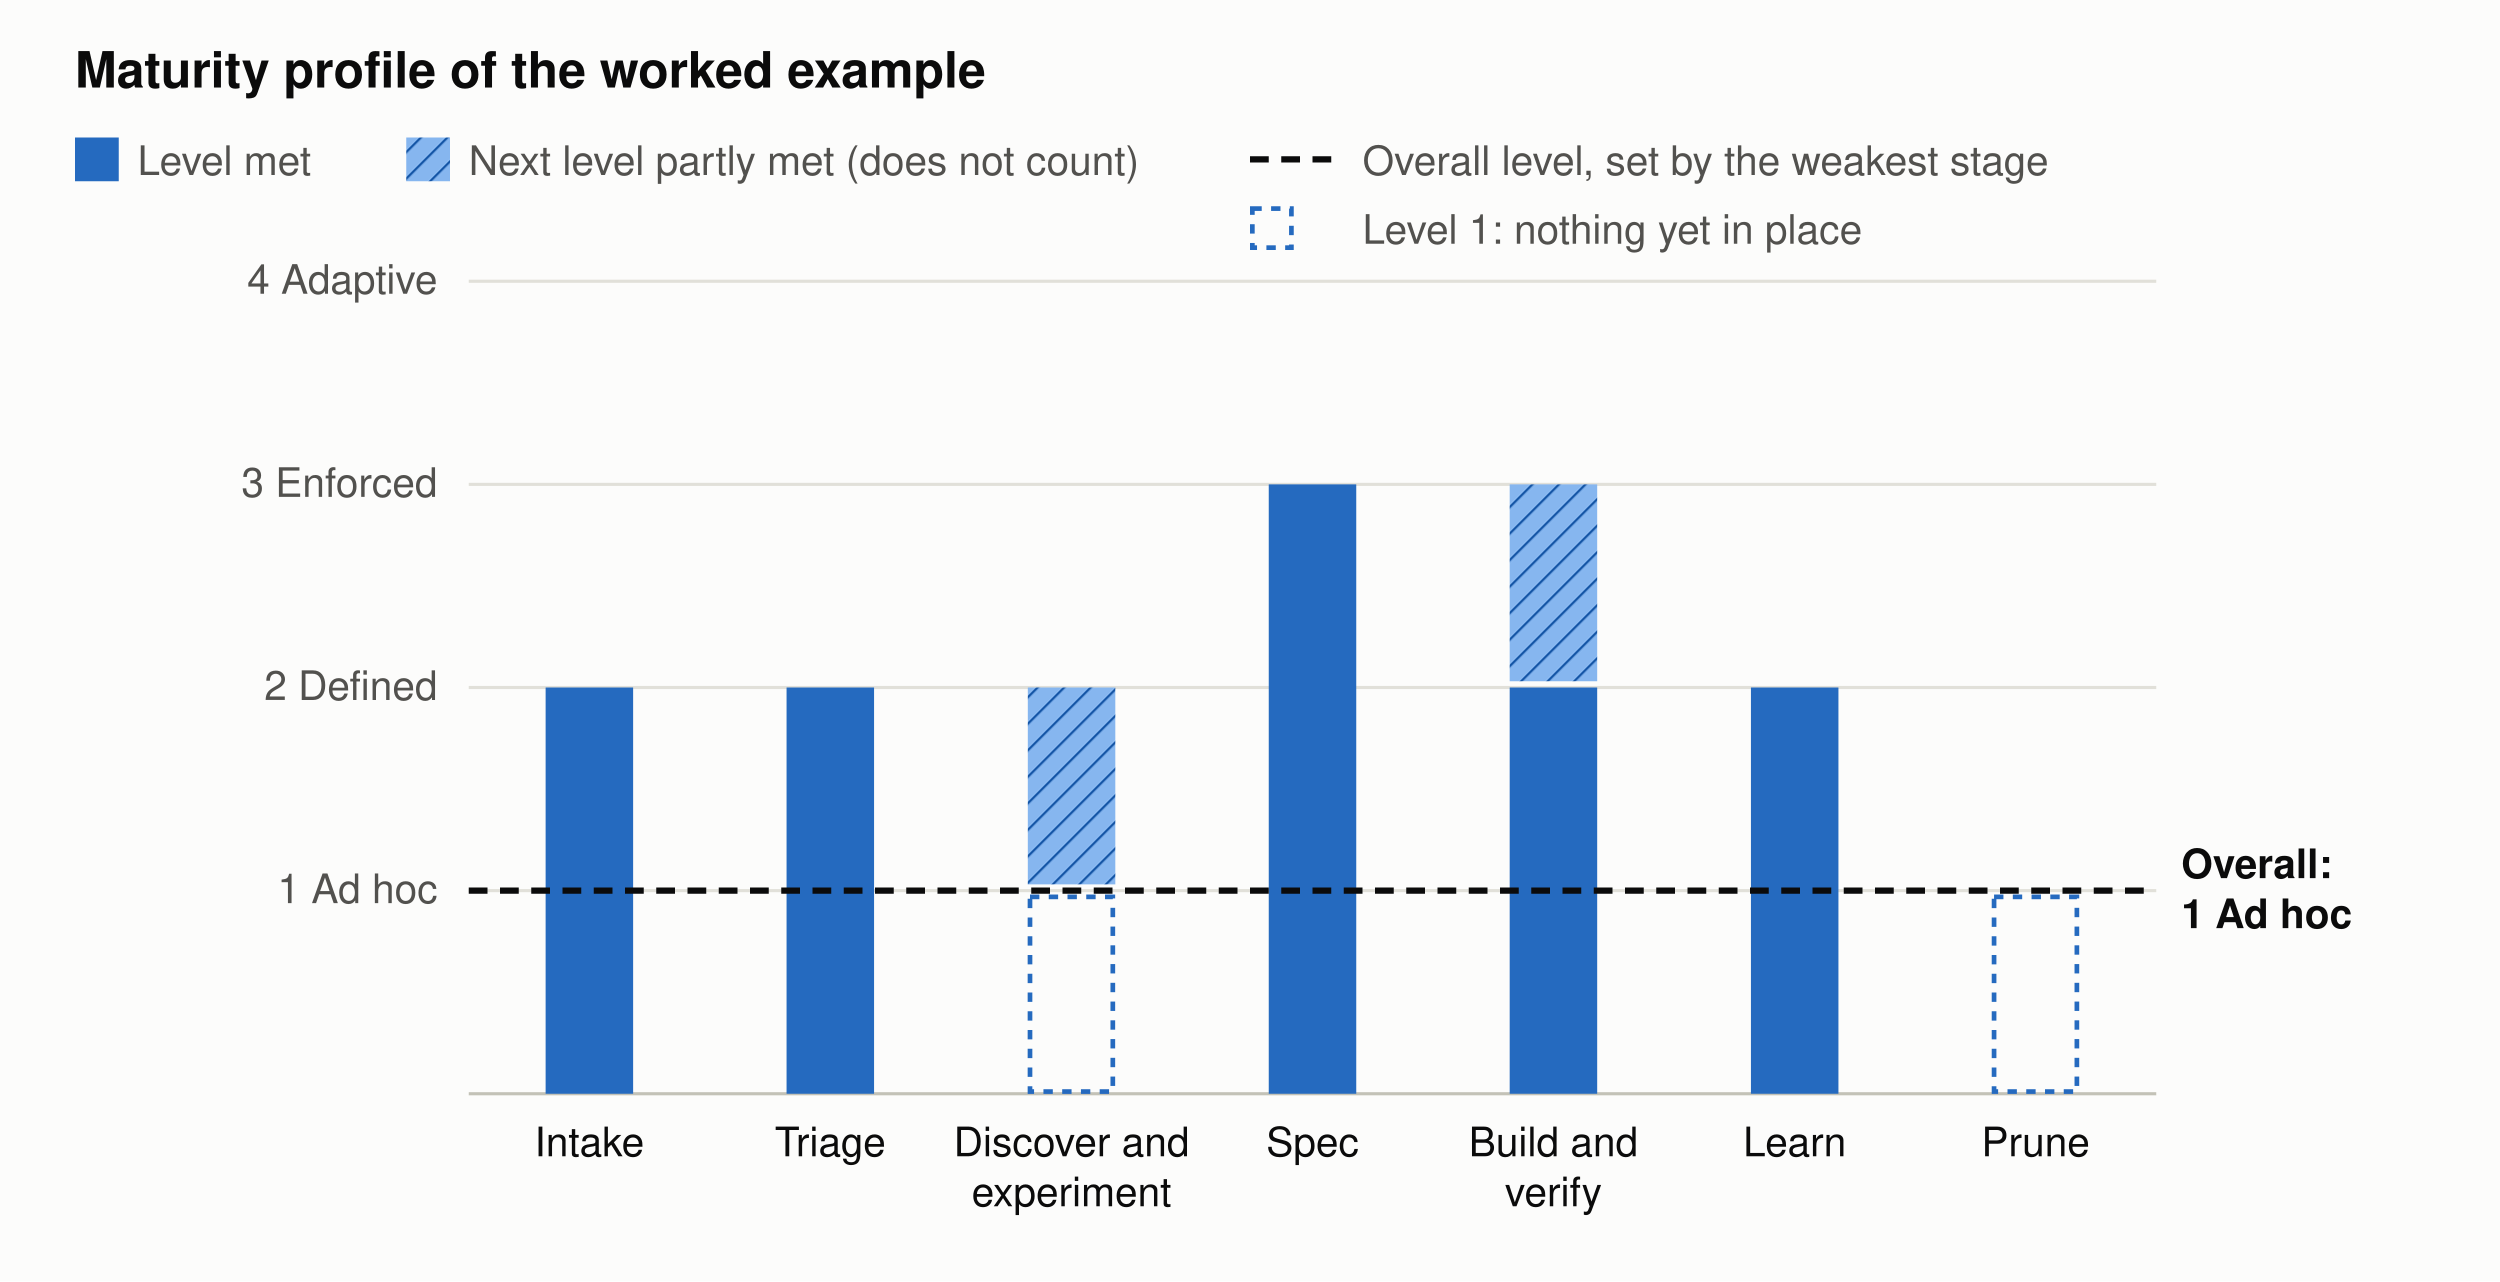
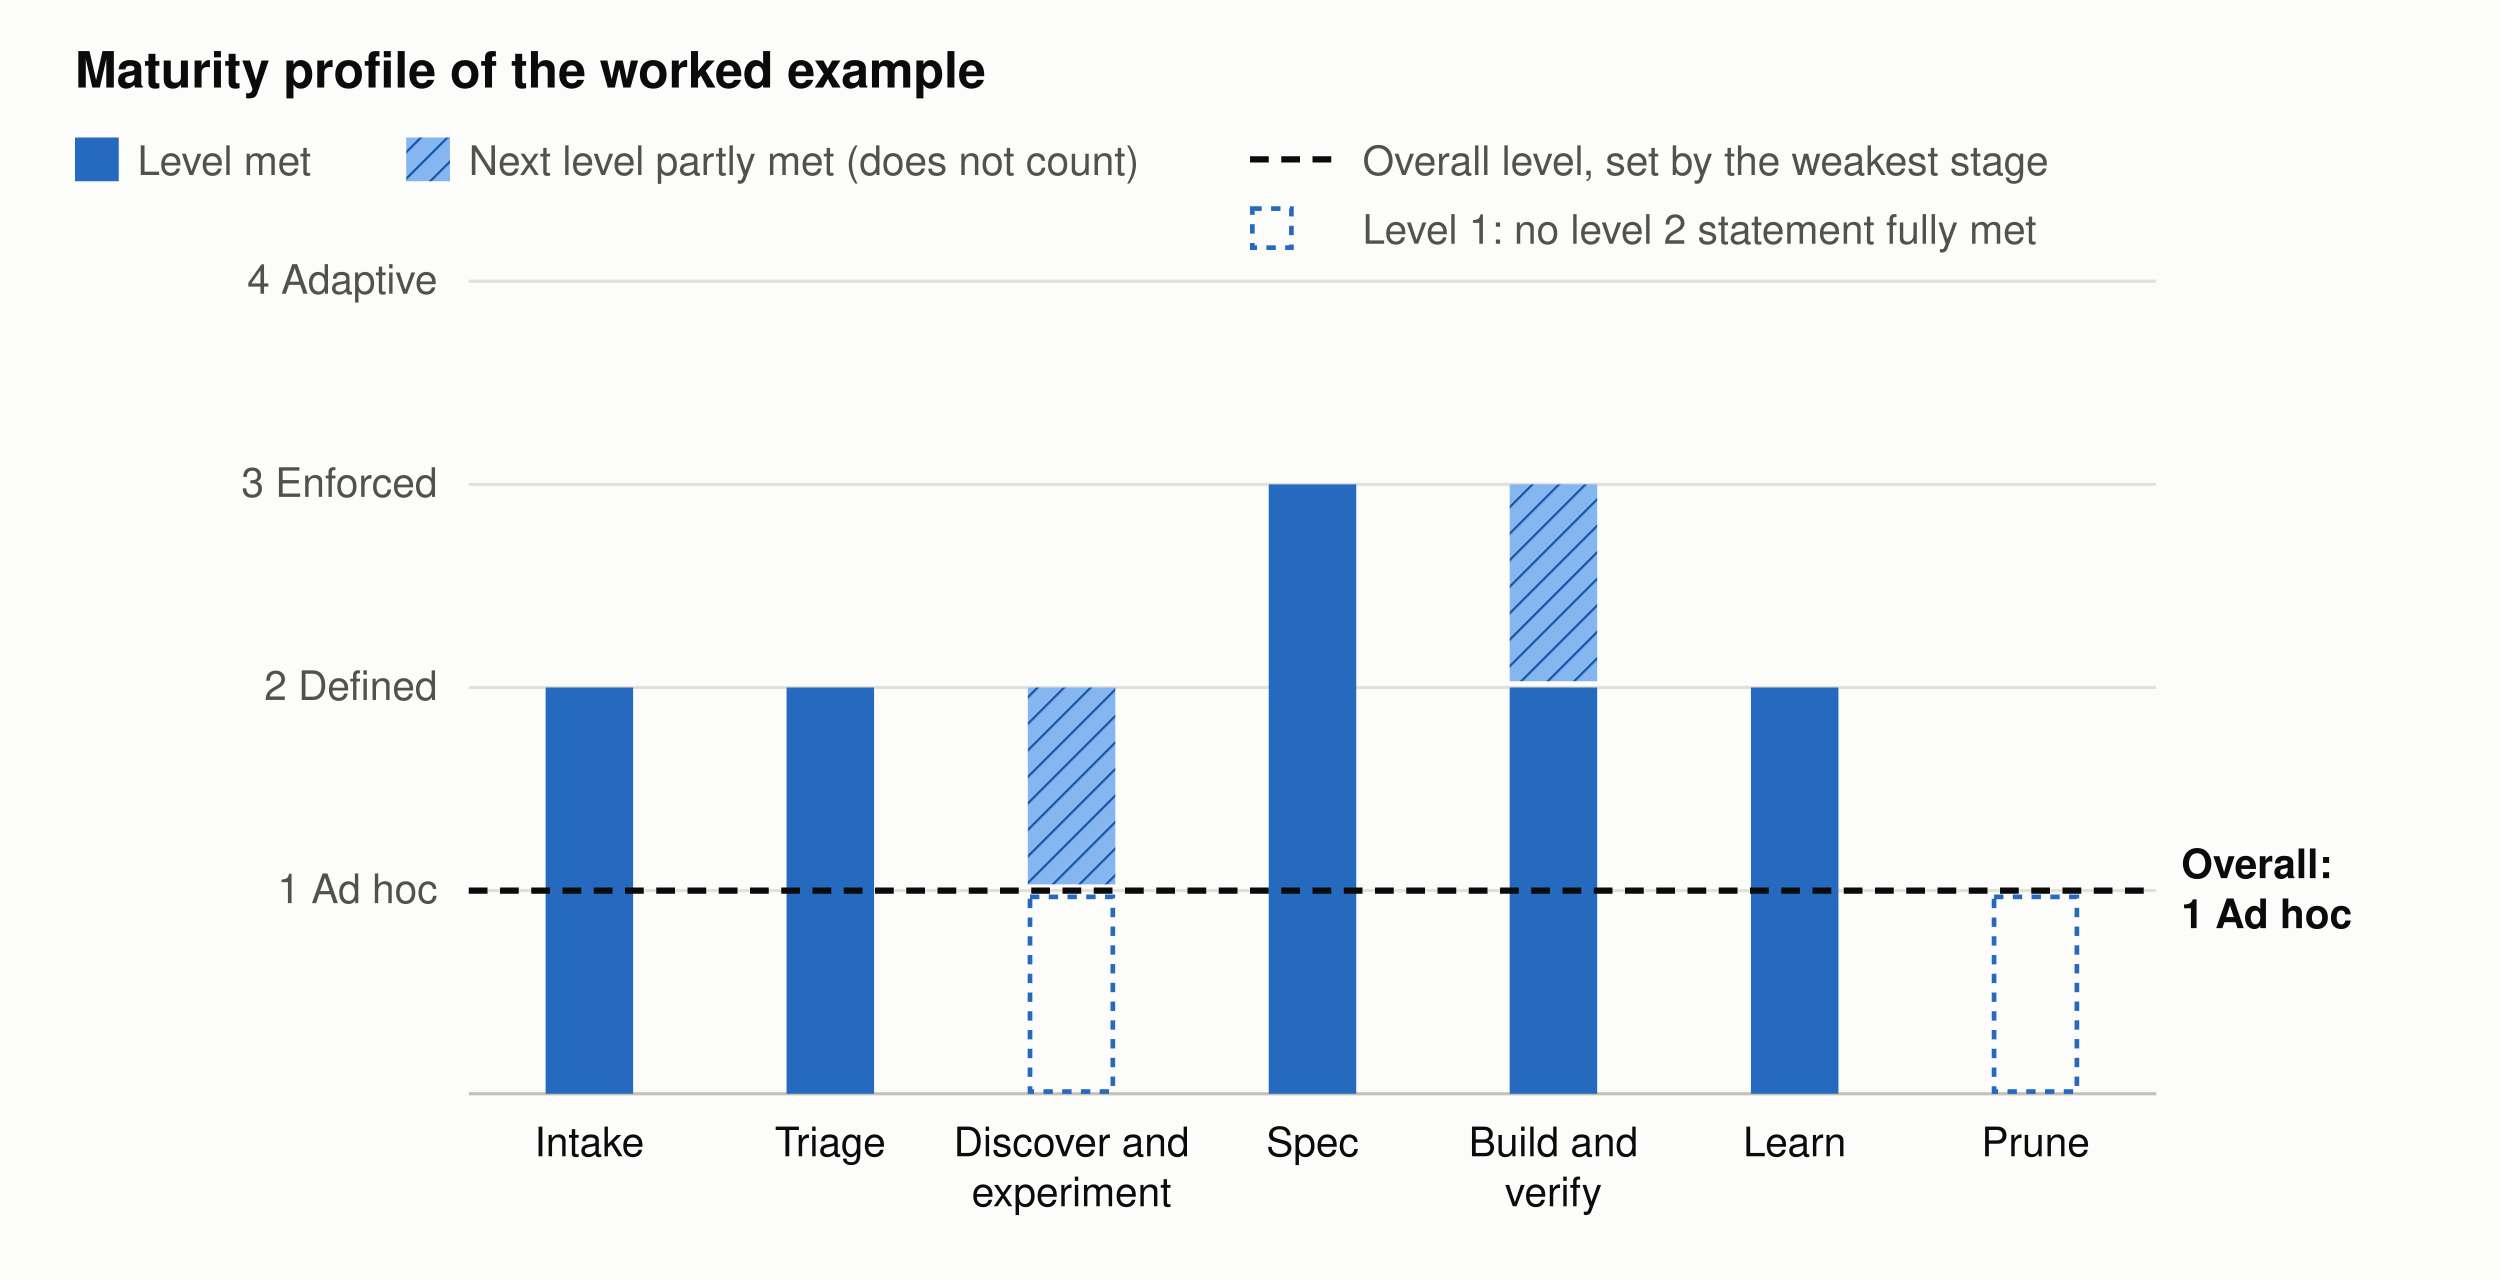
<svg xmlns="http://www.w3.org/2000/svg" viewBox="0 0 800 410" width="800" height="410" role="img" aria-labelledby="t d" font-family="system-ui, -apple-system, 'Segoe UI', Helvetica, Arial, sans-serif">
  <defs>
    <pattern id="partly" patternUnits="userSpaceOnUse" width="6" height="6" patternTransform="rotate(45)">
      <rect width="6" height="6" fill="#86b6ef" />
      <line x1="0" y1="0" x2="0" y2="6" stroke="#1c5cab" stroke-width="1.5" />
    </pattern>
  </defs>
  <rect width="800" height="410" fill="#fcfcfb" />
  <text x="24" y="28" font-size="16" font-weight="600" fill="#0b0b0b">Maturity profile of the worked example</text>
  <rect x="24" y="44" width="14" height="14" fill="#256abf" />
  <text x="44" y="56" font-size="13" fill="#52514e">Level met</text>
  <rect x="130" y="44" width="14" height="14" fill="url(#partly)" />
  <text x="150" y="56" font-size="13" fill="#52514e">Next level partly met (does not count)</text>
  <line x1="400" y1="51" x2="428" y2="51" stroke="#0b0b0b" stroke-width="2" stroke-dasharray="6 4" />
  <text x="436" y="56" font-size="13" fill="#52514e">Overall level, set by the weakest stage</text>
  <rect x="400.75" y="66.75" width="12.5" height="12.5" fill="none" stroke="#256abf" stroke-width="1.5" stroke-dasharray="3 3" />
-   <text x="436" y="78" font-size="13" fill="#52514e">Level 1: nothing yet in place</text>
+   <text x="436" y="78" font-size="13" fill="#52514e">Level 1: no level 2 statement fully met</text>
  <line x1="150" y1="285" x2="690" y2="285" stroke="#e1e0d9" stroke-width="1" />
  <text x="140" y="289" font-size="13" text-anchor="end" fill="#52514e">1 Ad hoc</text>
  <line x1="150" y1="220" x2="690" y2="220" stroke="#e1e0d9" stroke-width="1" />
  <text x="140" y="224" font-size="13" text-anchor="end" fill="#52514e">2 Defined</text>
  <line x1="150" y1="155" x2="690" y2="155" stroke="#e1e0d9" stroke-width="1" />
  <text x="140" y="159" font-size="13" text-anchor="end" fill="#52514e">3 Enforced</text>
  <line x1="150" y1="90" x2="690" y2="90" stroke="#e1e0d9" stroke-width="1" />
  <text x="140" y="94" font-size="13" text-anchor="end" fill="#52514e">4 Adaptive</text>
  <line x1="150" y1="350" x2="690" y2="350" stroke="#c3c2b7" stroke-width="1" />
  <rect x="174.6" y="220" width="28" height="130" fill="#256abf" />
  <text x="188.6" y="370" font-size="13" text-anchor="middle" fill="#0b0b0b">Intake</text>
  <rect x="251.7" y="220" width="28" height="130" fill="#256abf" />
  <text x="265.7" y="370" font-size="13" text-anchor="middle" fill="#0b0b0b">Triage</text>
  <rect x="329.6" y="287" width="26.5" height="62.3" fill="none" stroke="#256abf" stroke-width="1.5" stroke-dasharray="3 3" />
  <rect x="328.9" y="220" width="28" height="63" fill="url(#partly)" />
  <text x="342.9" y="370" font-size="13" text-anchor="middle" fill="#0b0b0b">Discover and</text>
  <text x="342.9" y="386" font-size="13" text-anchor="middle" fill="#0b0b0b">experiment</text>
  <rect x="406.0" y="155" width="28" height="195" fill="#256abf" />
  <text x="420.0" y="370" font-size="13" text-anchor="middle" fill="#0b0b0b">Spec</text>
  <rect x="483.1" y="220" width="28" height="130" fill="#256abf" />
  <rect x="483.1" y="155" width="28" height="63" fill="url(#partly)" />
  <text x="497.1" y="370" font-size="13" text-anchor="middle" fill="#0b0b0b">Build and</text>
  <text x="497.1" y="386" font-size="13" text-anchor="middle" fill="#0b0b0b">verify</text>
  <rect x="560.3" y="220" width="28" height="130" fill="#256abf" />
  <text x="574.3" y="370" font-size="13" text-anchor="middle" fill="#0b0b0b">Learn</text>
  <rect x="638.1" y="287" width="26.5" height="62.3" fill="none" stroke="#256abf" stroke-width="1.5" stroke-dasharray="3 3" />
  <text x="651.4" y="370" font-size="13" text-anchor="middle" fill="#0b0b0b">Prune</text>
  <line x1="150" y1="285" x2="690" y2="285" stroke="#0b0b0b" stroke-width="2" stroke-dasharray="6 4" />
  <text x="698" y="281" font-size="13" font-weight="600" fill="#0b0b0b">Overall:</text>
  <text x="698" y="297" font-size="13" font-weight="600" fill="#0b0b0b">1 Ad hoc</text>
</svg>
